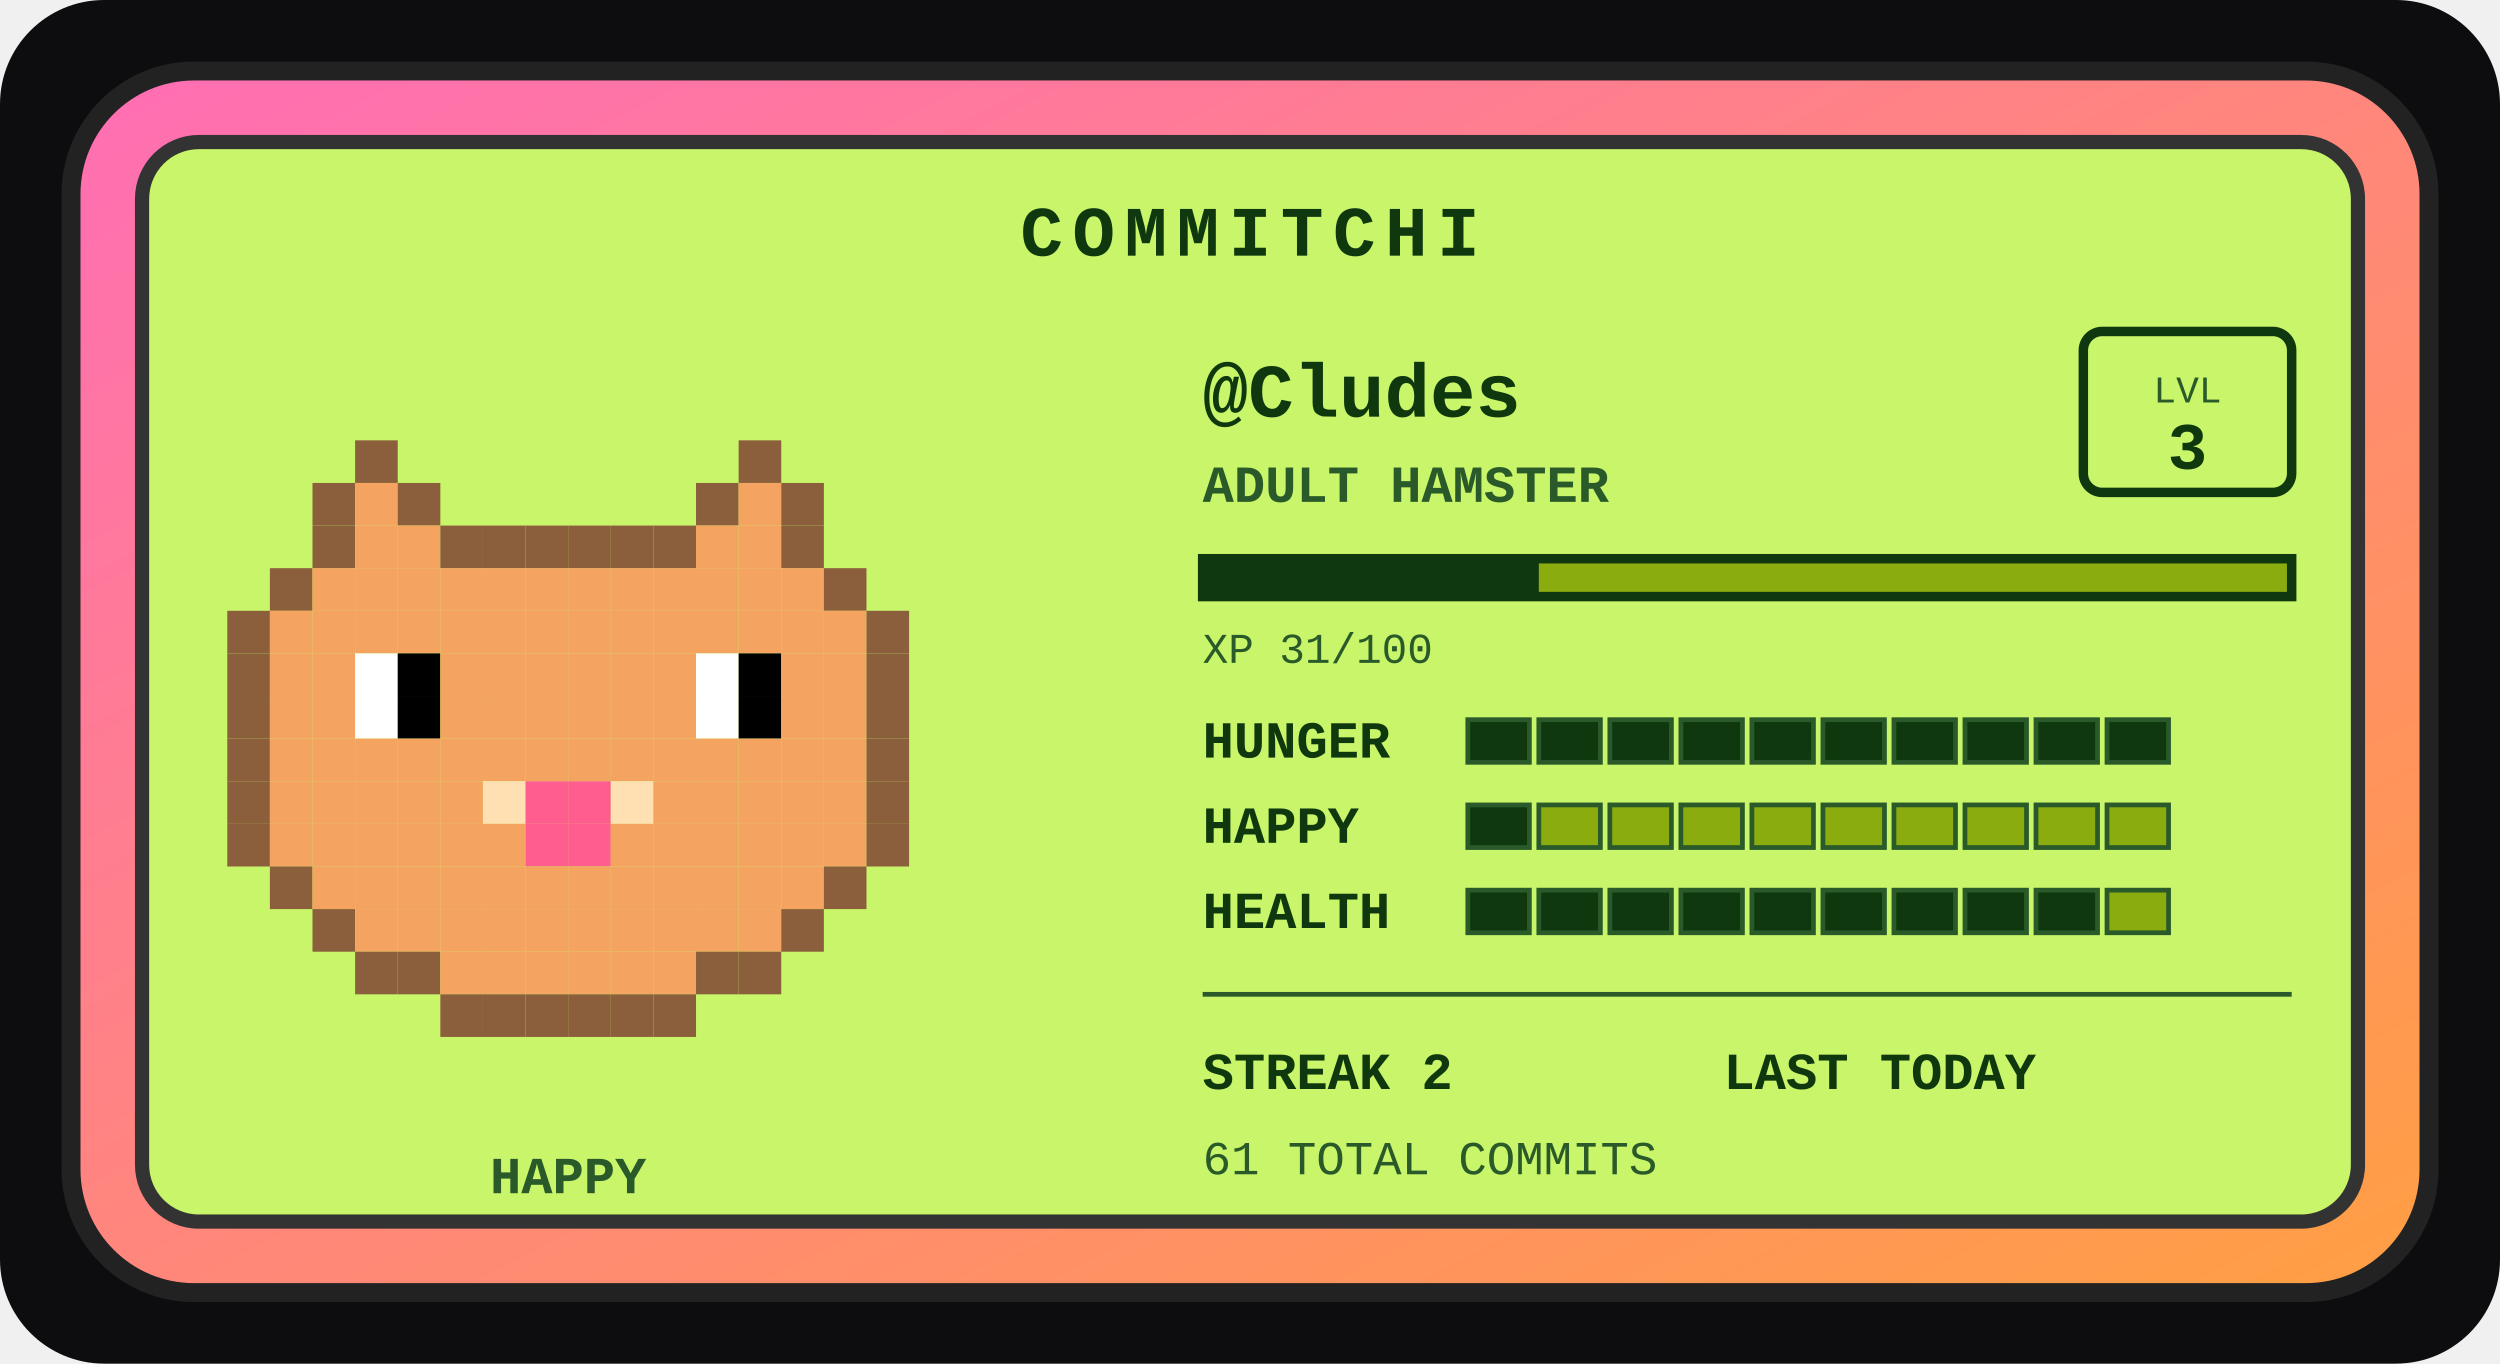
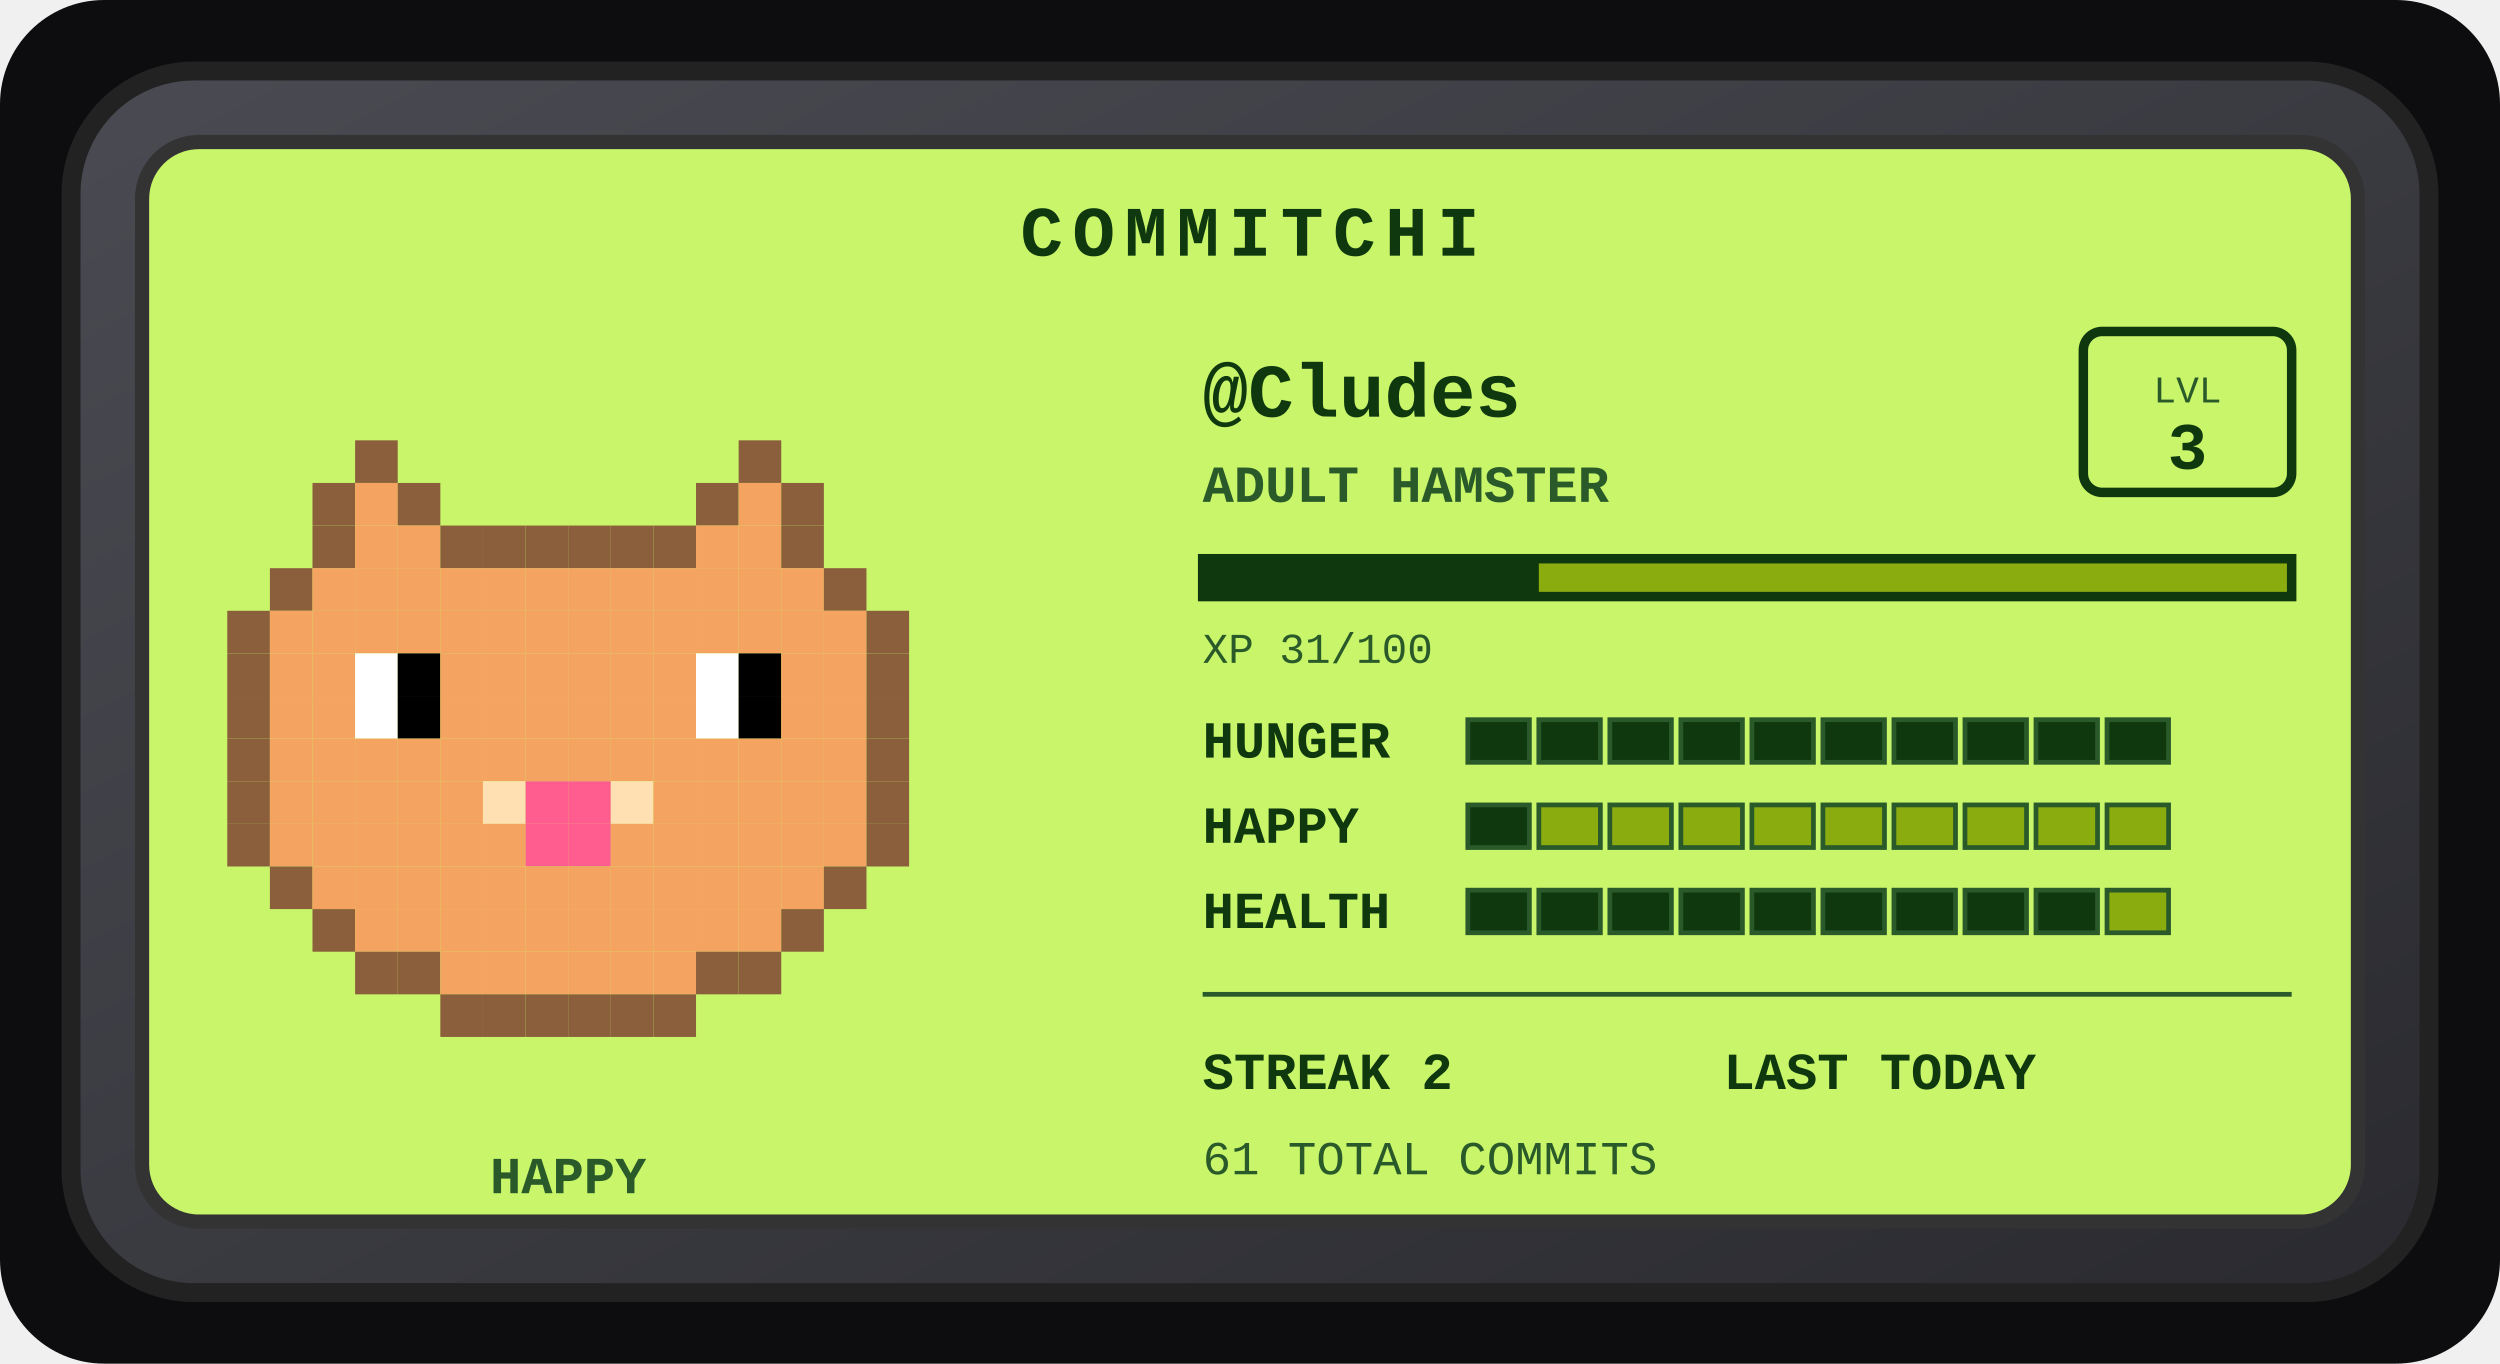
<svg xmlns="http://www.w3.org/2000/svg" width="528" height="288" viewBox="0 0 528 288" role="img" aria-label="Commitchi pet for Cludes">
  <defs>
    <linearGradient id="shell" x1="0" y1="0" x2="1" y2="1">
-       <stop offset="0" stop-color="#ff6eb4" />
-       <stop offset="1" stop-color="#ff9f43" />
+       <stop offset="0" stop-color="#4a4a52" />
+       <stop offset="1" stop-color="#2a2a30" />
    </linearGradient>
  </defs>
  <rect x="0" y="0" width="528" height="288" rx="22" fill="#0d0d0f" />
  <g transform="translate(14, 14)">
    <rect x="1" y="1" width="498" height="258" rx="26" fill="url(#shell)" stroke="#222" stroke-width="4" />
    <rect x="16" y="16" width="468" height="228" rx="12" fill="#c8f569" stroke="#333" stroke-width="3" />
    <text x="250" y="40" text-anchor="middle" font-family="'Courier New',monospace" font-size="15" font-weight="bold" letter-spacing="2" fill="#0f380f">COMMITCHI</text>
    <g>
      <rect x="61" y="79" width="9" height="9" fill="#8b5e3c" />
      <rect x="142" y="79" width="9" height="9" fill="#8b5e3c" />
      <rect x="52" y="88" width="9" height="9" fill="#8b5e3c" />
      <rect x="61" y="88" width="9" height="9" fill="#f4a460" />
      <rect x="70" y="88" width="9" height="9" fill="#8b5e3c" />
      <rect x="133" y="88" width="9" height="9" fill="#8b5e3c" />
      <rect x="142" y="88" width="9" height="9" fill="#f4a460" />
      <rect x="151" y="88" width="9" height="9" fill="#8b5e3c" />
      <rect x="52" y="97" width="9" height="9" fill="#8b5e3c" />
      <rect x="61" y="97" width="9" height="9" fill="#f4a460" />
      <rect x="70" y="97" width="9" height="9" fill="#f4a460" />
      <rect x="79" y="97" width="9" height="9" fill="#8b5e3c" />
      <rect x="88" y="97" width="9" height="9" fill="#8b5e3c" />
      <rect x="97" y="97" width="9" height="9" fill="#8b5e3c" />
      <rect x="106" y="97" width="9" height="9" fill="#8b5e3c" />
      <rect x="115" y="97" width="9" height="9" fill="#8b5e3c" />
      <rect x="124" y="97" width="9" height="9" fill="#8b5e3c" />
      <rect x="133" y="97" width="9" height="9" fill="#f4a460" />
      <rect x="142" y="97" width="9" height="9" fill="#f4a460" />
      <rect x="151" y="97" width="9" height="9" fill="#8b5e3c" />
      <rect x="43" y="106" width="9" height="9" fill="#8b5e3c" />
      <rect x="52" y="106" width="9" height="9" fill="#f4a460" />
      <rect x="61" y="106" width="9" height="9" fill="#f4a460" />
      <rect x="70" y="106" width="9" height="9" fill="#f4a460" />
      <rect x="79" y="106" width="9" height="9" fill="#f4a460" />
      <rect x="88" y="106" width="9" height="9" fill="#f4a460" />
      <rect x="97" y="106" width="9" height="9" fill="#f4a460" />
      <rect x="106" y="106" width="9" height="9" fill="#f4a460" />
      <rect x="115" y="106" width="9" height="9" fill="#f4a460" />
      <rect x="124" y="106" width="9" height="9" fill="#f4a460" />
      <rect x="133" y="106" width="9" height="9" fill="#f4a460" />
      <rect x="142" y="106" width="9" height="9" fill="#f4a460" />
      <rect x="151" y="106" width="9" height="9" fill="#f4a460" />
      <rect x="160" y="106" width="9" height="9" fill="#8b5e3c" />
      <rect x="34" y="115" width="9" height="9" fill="#8b5e3c" />
      <rect x="43" y="115" width="9" height="9" fill="#f4a460" />
      <rect x="52" y="115" width="9" height="9" fill="#f4a460" />
      <rect x="61" y="115" width="9" height="9" fill="#f4a460" />
      <rect x="70" y="115" width="9" height="9" fill="#f4a460" />
      <rect x="79" y="115" width="9" height="9" fill="#f4a460" />
      <rect x="88" y="115" width="9" height="9" fill="#f4a460" />
      <rect x="97" y="115" width="9" height="9" fill="#f4a460" />
      <rect x="106" y="115" width="9" height="9" fill="#f4a460" />
      <rect x="115" y="115" width="9" height="9" fill="#f4a460" />
      <rect x="124" y="115" width="9" height="9" fill="#f4a460" />
      <rect x="133" y="115" width="9" height="9" fill="#f4a460" />
      <rect x="142" y="115" width="9" height="9" fill="#f4a460" />
      <rect x="151" y="115" width="9" height="9" fill="#f4a460" />
      <rect x="160" y="115" width="9" height="9" fill="#f4a460" />
      <rect x="169" y="115" width="9" height="9" fill="#8b5e3c" />
      <rect x="34" y="124" width="9" height="9" fill="#8b5e3c" />
      <rect x="43" y="124" width="9" height="9" fill="#f4a460" />
      <rect x="52" y="124" width="9" height="9" fill="#f4a460" />
      <rect x="61" y="124" width="9" height="9" fill="#ffffff" />
      <rect x="70" y="124" width="9" height="9" fill="#000000" />
      <rect x="79" y="124" width="9" height="9" fill="#f4a460" />
      <rect x="88" y="124" width="9" height="9" fill="#f4a460" />
      <rect x="97" y="124" width="9" height="9" fill="#f4a460" />
      <rect x="106" y="124" width="9" height="9" fill="#f4a460" />
      <rect x="115" y="124" width="9" height="9" fill="#f4a460" />
      <rect x="124" y="124" width="9" height="9" fill="#f4a460" />
      <rect x="133" y="124" width="9" height="9" fill="#ffffff" />
      <rect x="142" y="124" width="9" height="9" fill="#000000" />
      <rect x="151" y="124" width="9" height="9" fill="#f4a460" />
      <rect x="160" y="124" width="9" height="9" fill="#f4a460" />
      <rect x="169" y="124" width="9" height="9" fill="#8b5e3c" />
      <rect x="34" y="133" width="9" height="9" fill="#8b5e3c" />
      <rect x="43" y="133" width="9" height="9" fill="#f4a460" />
      <rect x="52" y="133" width="9" height="9" fill="#f4a460" />
      <rect x="61" y="133" width="9" height="9" fill="#ffffff" />
      <rect x="70" y="133" width="9" height="9" fill="#000000" />
      <rect x="79" y="133" width="9" height="9" fill="#f4a460" />
      <rect x="88" y="133" width="9" height="9" fill="#f4a460" />
      <rect x="97" y="133" width="9" height="9" fill="#f4a460" />
      <rect x="106" y="133" width="9" height="9" fill="#f4a460" />
      <rect x="115" y="133" width="9" height="9" fill="#f4a460" />
      <rect x="124" y="133" width="9" height="9" fill="#f4a460" />
      <rect x="133" y="133" width="9" height="9" fill="#ffffff" />
      <rect x="142" y="133" width="9" height="9" fill="#000000" />
      <rect x="151" y="133" width="9" height="9" fill="#f4a460" />
      <rect x="160" y="133" width="9" height="9" fill="#f4a460" />
      <rect x="169" y="133" width="9" height="9" fill="#8b5e3c" />
      <rect x="34" y="142" width="9" height="9" fill="#8b5e3c" />
      <rect x="43" y="142" width="9" height="9" fill="#f4a460" />
      <rect x="52" y="142" width="9" height="9" fill="#f4a460" />
      <rect x="61" y="142" width="9" height="9" fill="#f4a460" />
      <rect x="70" y="142" width="9" height="9" fill="#f4a460" />
      <rect x="79" y="142" width="9" height="9" fill="#f4a460" />
      <rect x="88" y="142" width="9" height="9" fill="#f4a460" />
      <rect x="97" y="142" width="9" height="9" fill="#f4a460" />
      <rect x="106" y="142" width="9" height="9" fill="#f4a460" />
      <rect x="115" y="142" width="9" height="9" fill="#f4a460" />
      <rect x="124" y="142" width="9" height="9" fill="#f4a460" />
      <rect x="133" y="142" width="9" height="9" fill="#f4a460" />
      <rect x="142" y="142" width="9" height="9" fill="#f4a460" />
      <rect x="151" y="142" width="9" height="9" fill="#f4a460" />
      <rect x="160" y="142" width="9" height="9" fill="#f4a460" />
      <rect x="169" y="142" width="9" height="9" fill="#8b5e3c" />
      <rect x="34" y="151" width="9" height="9" fill="#8b5e3c" />
      <rect x="43" y="151" width="9" height="9" fill="#f4a460" />
      <rect x="52" y="151" width="9" height="9" fill="#f4a460" />
      <rect x="61" y="151" width="9" height="9" fill="#f4a460" />
      <rect x="70" y="151" width="9" height="9" fill="#f4a460" />
      <rect x="79" y="151" width="9" height="9" fill="#f4a460" />
      <rect x="88" y="151" width="9" height="9" fill="#ffe0b2" />
      <rect x="97" y="151" width="9" height="9" fill="#ff5d8f" />
      <rect x="106" y="151" width="9" height="9" fill="#ff5d8f" />
      <rect x="115" y="151" width="9" height="9" fill="#ffe0b2" />
      <rect x="124" y="151" width="9" height="9" fill="#f4a460" />
      <rect x="133" y="151" width="9" height="9" fill="#f4a460" />
      <rect x="142" y="151" width="9" height="9" fill="#f4a460" />
      <rect x="151" y="151" width="9" height="9" fill="#f4a460" />
      <rect x="160" y="151" width="9" height="9" fill="#f4a460" />
      <rect x="169" y="151" width="9" height="9" fill="#8b5e3c" />
      <rect x="34" y="160" width="9" height="9" fill="#8b5e3c" />
      <rect x="43" y="160" width="9" height="9" fill="#f4a460" />
      <rect x="52" y="160" width="9" height="9" fill="#f4a460" />
      <rect x="61" y="160" width="9" height="9" fill="#f4a460" />
      <rect x="70" y="160" width="9" height="9" fill="#f4a460" />
      <rect x="79" y="160" width="9" height="9" fill="#f4a460" />
      <rect x="88" y="160" width="9" height="9" fill="#f4a460" />
      <rect x="97" y="160" width="9" height="9" fill="#ff5d8f" />
      <rect x="106" y="160" width="9" height="9" fill="#ff5d8f" />
      <rect x="115" y="160" width="9" height="9" fill="#f4a460" />
      <rect x="124" y="160" width="9" height="9" fill="#f4a460" />
      <rect x="133" y="160" width="9" height="9" fill="#f4a460" />
      <rect x="142" y="160" width="9" height="9" fill="#f4a460" />
      <rect x="151" y="160" width="9" height="9" fill="#f4a460" />
      <rect x="160" y="160" width="9" height="9" fill="#f4a460" />
      <rect x="169" y="160" width="9" height="9" fill="#8b5e3c" />
      <rect x="43" y="169" width="9" height="9" fill="#8b5e3c" />
      <rect x="52" y="169" width="9" height="9" fill="#f4a460" />
      <rect x="61" y="169" width="9" height="9" fill="#f4a460" />
      <rect x="70" y="169" width="9" height="9" fill="#f4a460" />
      <rect x="79" y="169" width="9" height="9" fill="#f4a460" />
      <rect x="88" y="169" width="9" height="9" fill="#f4a460" />
      <rect x="97" y="169" width="9" height="9" fill="#f4a460" />
      <rect x="106" y="169" width="9" height="9" fill="#f4a460" />
      <rect x="115" y="169" width="9" height="9" fill="#f4a460" />
      <rect x="124" y="169" width="9" height="9" fill="#f4a460" />
      <rect x="133" y="169" width="9" height="9" fill="#f4a460" />
      <rect x="142" y="169" width="9" height="9" fill="#f4a460" />
      <rect x="151" y="169" width="9" height="9" fill="#f4a460" />
      <rect x="160" y="169" width="9" height="9" fill="#8b5e3c" />
      <rect x="52" y="178" width="9" height="9" fill="#8b5e3c" />
      <rect x="61" y="178" width="9" height="9" fill="#f4a460" />
      <rect x="70" y="178" width="9" height="9" fill="#f4a460" />
      <rect x="79" y="178" width="9" height="9" fill="#f4a460" />
      <rect x="88" y="178" width="9" height="9" fill="#f4a460" />
      <rect x="97" y="178" width="9" height="9" fill="#f4a460" />
      <rect x="106" y="178" width="9" height="9" fill="#f4a460" />
      <rect x="115" y="178" width="9" height="9" fill="#f4a460" />
      <rect x="124" y="178" width="9" height="9" fill="#f4a460" />
      <rect x="133" y="178" width="9" height="9" fill="#f4a460" />
      <rect x="142" y="178" width="9" height="9" fill="#f4a460" />
      <rect x="151" y="178" width="9" height="9" fill="#8b5e3c" />
      <rect x="61" y="187" width="9" height="9" fill="#8b5e3c" />
      <rect x="70" y="187" width="9" height="9" fill="#8b5e3c" />
      <rect x="79" y="187" width="9" height="9" fill="#f4a460" />
      <rect x="88" y="187" width="9" height="9" fill="#f4a460" />
      <rect x="97" y="187" width="9" height="9" fill="#f4a460" />
      <rect x="106" y="187" width="9" height="9" fill="#f4a460" />
      <rect x="115" y="187" width="9" height="9" fill="#f4a460" />
      <rect x="124" y="187" width="9" height="9" fill="#f4a460" />
      <rect x="133" y="187" width="9" height="9" fill="#8b5e3c" />
      <rect x="142" y="187" width="9" height="9" fill="#8b5e3c" />
      <rect x="79" y="196" width="9" height="9" fill="#8b5e3c" />
      <rect x="88" y="196" width="9" height="9" fill="#8b5e3c" />
      <rect x="97" y="196" width="9" height="9" fill="#8b5e3c" />
      <rect x="106" y="196" width="9" height="9" fill="#8b5e3c" />
      <rect x="115" y="196" width="9" height="9" fill="#8b5e3c" />
      <rect x="124" y="196" width="9" height="9" fill="#8b5e3c" />
      <animateTransform attributeName="transform" type="translate" values="0 0; 0 -5; 0 0" dur="3s" repeatCount="indefinite" />
    </g>
    <text x="106" y="238" text-anchor="middle" font-family="'Courier New',monospace" font-size="11" font-weight="bold" fill="#2a5a2a">HAPPY</text>
    <text x="240" y="74" font-family="'Courier New',monospace" font-size="16" font-weight="bold" fill="#0f380f">@Cludes</text>
    <text x="240" y="92" font-family="'Courier New',monospace" font-size="11" font-weight="bold" fill="#2a5a2a">ADULT HAMSTER</text>
    <rect x="426" y="56" width="44" height="34" rx="4" fill="none" stroke="#0f380f" stroke-width="2" />
    <text x="448" y="71" text-anchor="middle" font-family="'Courier New',monospace" font-size="8" fill="#2a5a2a">LVL</text>
    <text x="448" y="85" text-anchor="middle" font-family="'Courier New',monospace" font-size="14" font-weight="bold" fill="#0f380f">3</text>
    <rect x="240" y="104" width="230" height="8" fill="#8bac0f" stroke="#0f380f" stroke-width="2" />
    <rect x="240" y="104" width="71" height="8" fill="#0f380f" />
    <text x="240" y="126" font-family="'Courier New',monospace" font-size="9" fill="#2a5a2a">XP 31/100</text>
    <text x="240" y="146" font-family="'Courier New',monospace" font-size="11" font-weight="bold" fill="#0f380f">HUNGER</text>
    <rect x="296" y="138" width="13" height="9" fill="#0f380f" stroke="#2a5a2a" stroke-width="1" />
    <rect x="311" y="138" width="13" height="9" fill="#0f380f" stroke="#2a5a2a" stroke-width="1" />
    <rect x="326" y="138" width="13" height="9" fill="#0f380f" stroke="#2a5a2a" stroke-width="1" />
    <rect x="341" y="138" width="13" height="9" fill="#0f380f" stroke="#2a5a2a" stroke-width="1" />
    <rect x="356" y="138" width="13" height="9" fill="#0f380f" stroke="#2a5a2a" stroke-width="1" />
    <rect x="371" y="138" width="13" height="9" fill="#0f380f" stroke="#2a5a2a" stroke-width="1" />
    <rect x="386" y="138" width="13" height="9" fill="#0f380f" stroke="#2a5a2a" stroke-width="1" />
    <rect x="401" y="138" width="13" height="9" fill="#0f380f" stroke="#2a5a2a" stroke-width="1" />
    <rect x="416" y="138" width="13" height="9" fill="#0f380f" stroke="#2a5a2a" stroke-width="1" />
    <rect x="431" y="138" width="13" height="9" fill="#0f380f" stroke="#2a5a2a" stroke-width="1" />
    <text x="240" y="164" font-family="'Courier New',monospace" font-size="11" font-weight="bold" fill="#0f380f">HAPPY</text>
    <rect x="296" y="156" width="13" height="9" fill="#0f380f" stroke="#2a5a2a" stroke-width="1" />
    <rect x="311" y="156" width="13" height="9" fill="#8bac0f" stroke="#2a5a2a" stroke-width="1" />
    <rect x="326" y="156" width="13" height="9" fill="#8bac0f" stroke="#2a5a2a" stroke-width="1" />
    <rect x="341" y="156" width="13" height="9" fill="#8bac0f" stroke="#2a5a2a" stroke-width="1" />
    <rect x="356" y="156" width="13" height="9" fill="#8bac0f" stroke="#2a5a2a" stroke-width="1" />
    <rect x="371" y="156" width="13" height="9" fill="#8bac0f" stroke="#2a5a2a" stroke-width="1" />
    <rect x="386" y="156" width="13" height="9" fill="#8bac0f" stroke="#2a5a2a" stroke-width="1" />
    <rect x="401" y="156" width="13" height="9" fill="#8bac0f" stroke="#2a5a2a" stroke-width="1" />
    <rect x="416" y="156" width="13" height="9" fill="#8bac0f" stroke="#2a5a2a" stroke-width="1" />
    <rect x="431" y="156" width="13" height="9" fill="#8bac0f" stroke="#2a5a2a" stroke-width="1" />
    <text x="240" y="182" font-family="'Courier New',monospace" font-size="11" font-weight="bold" fill="#0f380f">HEALTH</text>
    <rect x="296" y="174" width="13" height="9" fill="#0f380f" stroke="#2a5a2a" stroke-width="1" />
    <rect x="311" y="174" width="13" height="9" fill="#0f380f" stroke="#2a5a2a" stroke-width="1" />
    <rect x="326" y="174" width="13" height="9" fill="#0f380f" stroke="#2a5a2a" stroke-width="1" />
    <rect x="341" y="174" width="13" height="9" fill="#0f380f" stroke="#2a5a2a" stroke-width="1" />
    <rect x="356" y="174" width="13" height="9" fill="#0f380f" stroke="#2a5a2a" stroke-width="1" />
    <rect x="371" y="174" width="13" height="9" fill="#0f380f" stroke="#2a5a2a" stroke-width="1" />
    <rect x="386" y="174" width="13" height="9" fill="#0f380f" stroke="#2a5a2a" stroke-width="1" />
    <rect x="401" y="174" width="13" height="9" fill="#0f380f" stroke="#2a5a2a" stroke-width="1" />
    <rect x="416" y="174" width="13" height="9" fill="#0f380f" stroke="#2a5a2a" stroke-width="1" />
    <rect x="431" y="174" width="13" height="9" fill="#8bac0f" stroke="#2a5a2a" stroke-width="1" />
    <line x1="240" y1="196" x2="470" y2="196" stroke="#2a5a2a" stroke-width="1" />
    <text x="240" y="216" font-family="'Courier New',monospace" font-size="11" font-weight="bold" fill="#0f380f">STREAK 2</text>
    <text x="350" y="216" font-family="'Courier New',monospace" font-size="11" font-weight="bold" fill="#0f380f">LAST TODAY</text>
    <text x="240" y="234" font-family="'Courier New',monospace" font-size="10" fill="#2a5a2a">61 TOTAL COMMITS</text>
  </g>
</svg>
